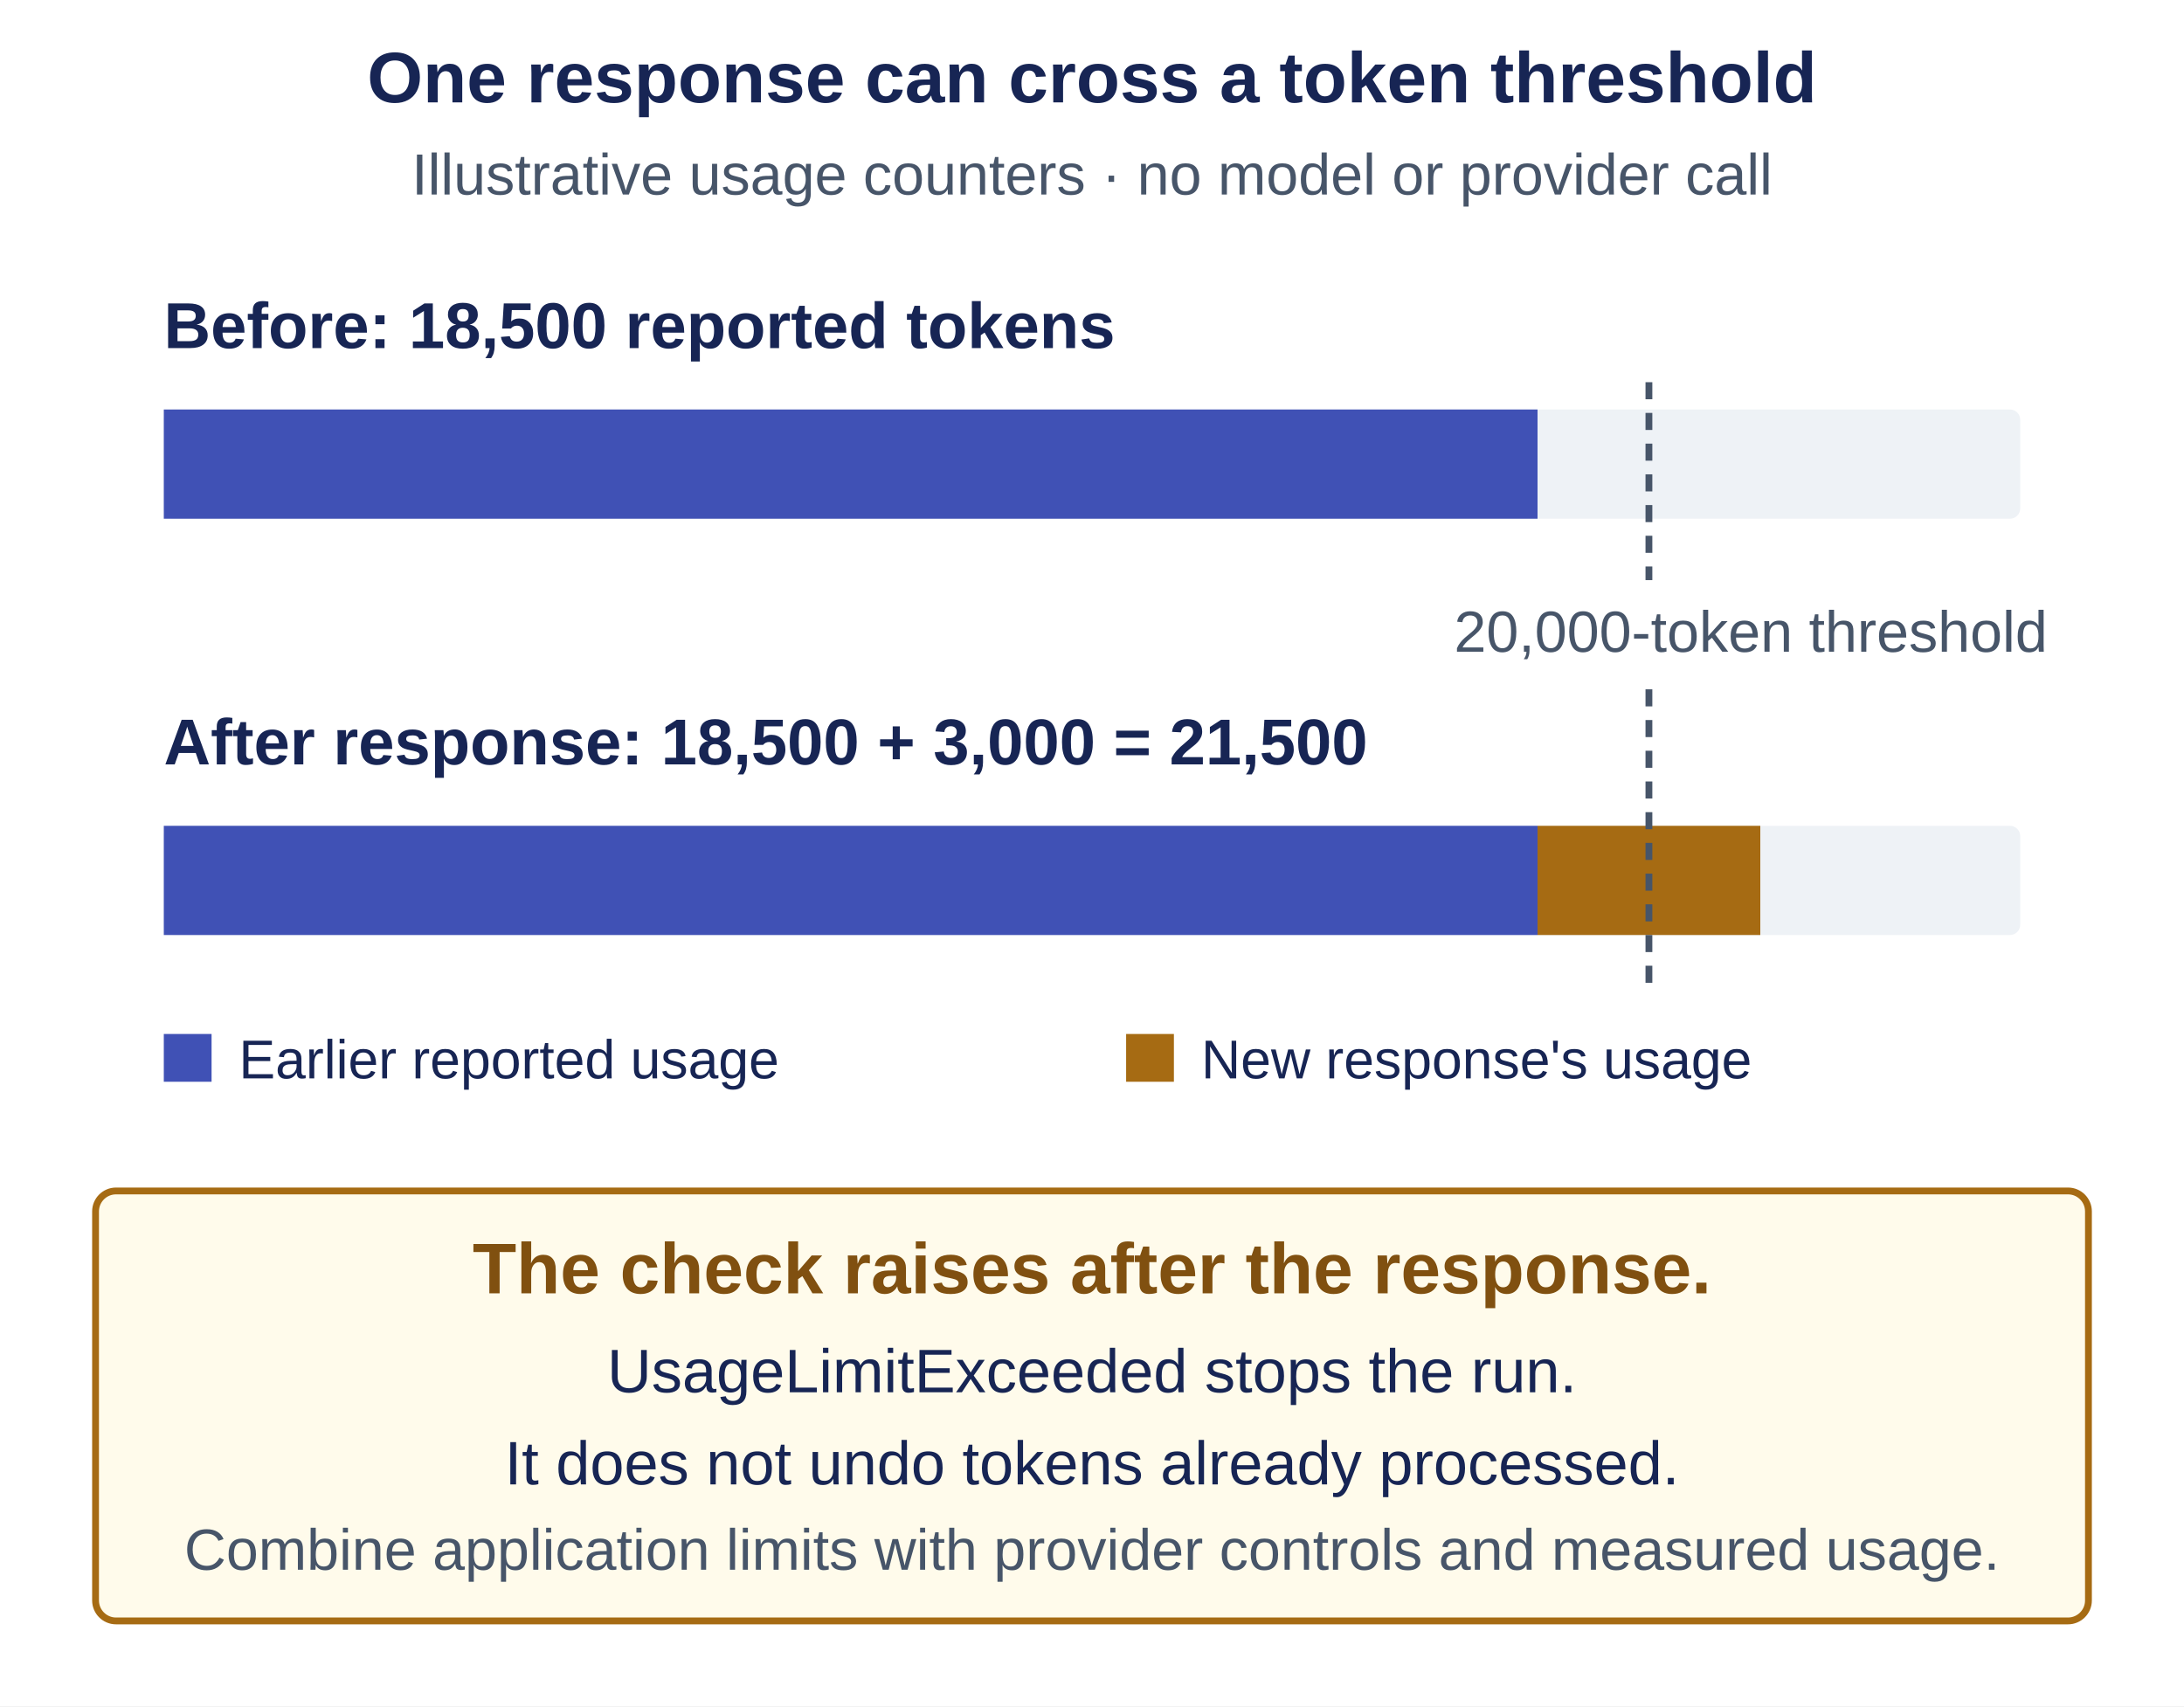
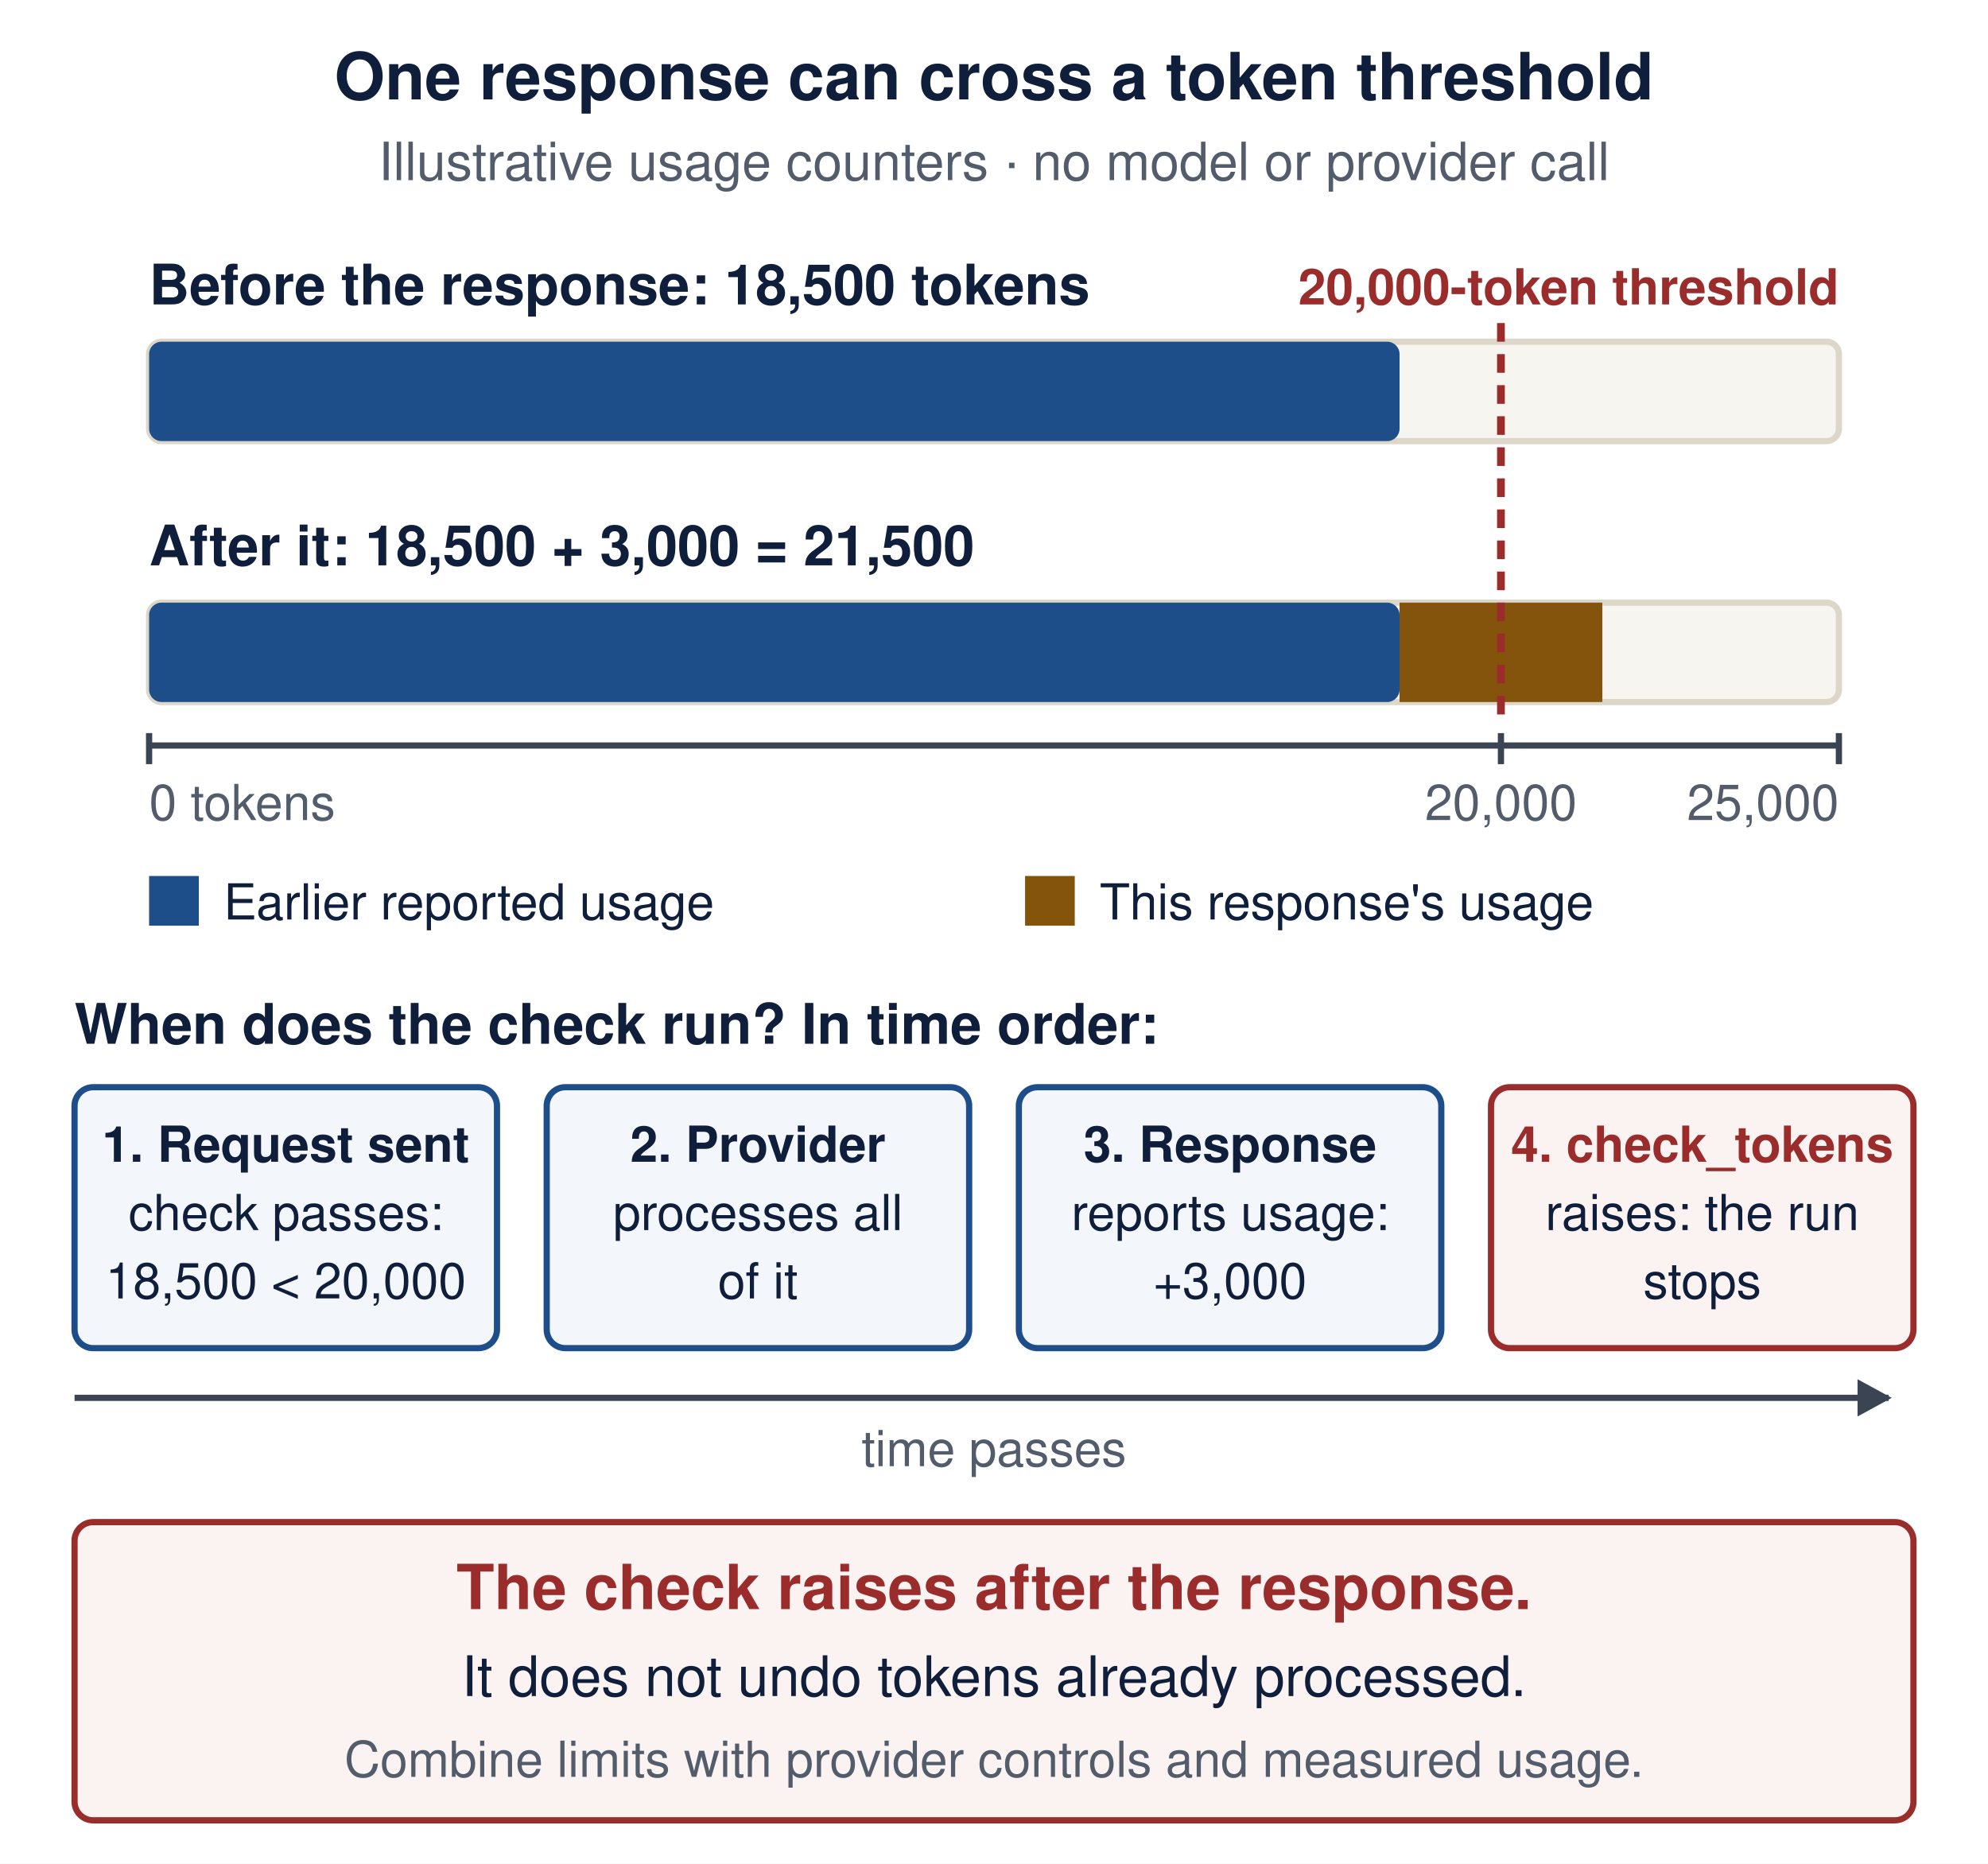
- <svg xmlns="http://www.w3.org/2000/svg" viewBox="0 0 640 500" role="img" aria-labelledby="title desc">
-   <rect width="640" height="500" fill="#fff" />
-   <g font-family="Arial, Helvetica, sans-serif" fill="#172554">
-     <text x="320" y="30" text-anchor="middle" font-size="21" font-weight="700">One response can cross a token threshold</text>
-     <text x="320" y="57" text-anchor="middle" font-size="17" fill="#475569">Illustrative usage counters · no model or provider call</text>
-     <text x="48" y="102" font-size="19" font-weight="700">Before: 18,500 reported tokens</text>
-     <g fill="#eef2f6">
-       <rect x="48" y="120" width="544" height="32" rx="3" />
-       <rect x="48" y="242" width="544" height="32" rx="3" />
+ <svg xmlns="http://www.w3.org/2000/svg" viewBox="0 0 640 600" role="img" aria-labelledby="title desc">
+   <defs>
+     <marker id="ah" markerUnits="userSpaceOnUse" markerWidth="12" markerHeight="12" refX="10" refY="6" orient="auto">
+       <path d="M0 0 L11 6 L0 12 Z" fill="#3b4453" />
+     </marker>
+   </defs>
+   <rect width="640" height="600" fill="#ffffff" />
+   <g font-family="Helvetica, Arial, 'Liberation Sans', sans-serif" fill="#0f1e3a">
+     <text x="320" y="32" text-anchor="middle" font-size="21" font-weight="700">One response can cross a token threshold</text>
+     <text x="320" y="58" text-anchor="middle" font-size="17" fill="#535c6b">Illustrative usage counters · no model or provider call</text>
+     <text x="48" y="98" font-size="18" font-weight="700">Before the response: 18,500 tokens</text>
+     <rect x="48" y="110" width="544" height="32" rx="4" fill="#f7f5ef" stroke="#ddd7ca" stroke-width="2" />
+     <rect x="48" y="110" width="402.56" height="32" rx="4" fill="#1d4e89" />
+     <text x="592" y="98" font-size="16" font-weight="700" fill="#9b2c2c" text-anchor="end">20,000-token threshold</text>
+     <text x="48" y="182" font-size="18" font-weight="700">After it: 18,500 + 3,000 = 21,500</text>
+     <rect x="48" y="194" width="544" height="32" rx="4" fill="#f7f5ef" stroke="#ddd7ca" stroke-width="2" />
+     <rect x="48" y="194" width="402.56" height="32" rx="4" fill="#1d4e89" />
+     <rect x="450.56" y="194" width="65.28" height="32" fill="#84540c" />
+     <path d="M483.2 104 V232" stroke="#9b2c2c" stroke-width="2.5" stroke-dasharray="6 4" />
+     <path d="M48 240 H592" stroke="#3b4453" stroke-width="2" />
+     <g stroke="#3b4453" stroke-width="2">
+       <path d="M48 236 V246" />
+       <path d="M483.2 236 V246" />
+       <path d="M592 236 V246" />
    </g>
-     <g fill="#4051b5">
-       <rect x="48" y="120" width="402.56" height="32" />
-       <rect x="48" y="242" width="402.56" height="32" />
+     <g font-size="16" fill="#535c6b">
+       <text x="48" y="264">0 tokens</text>
+       <text x="483.2" y="264" text-anchor="middle">20,000</text>
+       <text x="592" y="264" text-anchor="end">25,000</text>
    </g>
-     <rect x="450.56" y="242" width="65.28" height="32" fill="#a66b13" />
-     <path d="M483.2 112 V292" stroke="#475569" stroke-width="2" stroke-dasharray="5 4" />
-     <rect x="412" y="170" width="198" height="30" fill="#fff" />
-     <text x="600" y="191" text-anchor="end" font-size="17" fill="#475569">20,000-token threshold</text>
-     <text x="48" y="224" font-size="19" font-weight="700">After response: 18,500 + 3,000 = 21,500</text>
-     <rect x="48" y="303" width="14" height="14" fill="#4051b5" />
-     <text x="70" y="316" font-size="16">Earlier reported usage</text>
-     <rect x="330" y="303" width="14" height="14" fill="#a66b13" />
-     <text x="352" y="316" font-size="16">New response's usage</text>
-     <rect x="28" y="349" width="584" height="126" rx="6" fill="#fffbeb" stroke="#a66b13" stroke-width="2" />
+     <rect x="48" y="282" width="16" height="16" fill="#1d4e89" />
+     <text x="72" y="296" font-size="16">Earlier reported usage</text>
+     <rect x="330" y="282" width="16" height="16" fill="#84540c" />
+     <text x="354" y="296" font-size="16">This response's usage</text>
+     <text x="24" y="336" font-size="18" font-weight="700">When does the check run? In time order:</text>
+     <g fill="#f3f6fa" stroke="#1d4e89" stroke-width="2">
+       <rect x="24" y="350" width="136" height="84" rx="6" />
+       <rect x="176" y="350" width="136" height="84" rx="6" />
+       <rect x="328" y="350" width="136" height="84" rx="6" />
+     </g>
+     <rect x="480" y="350" width="136" height="84" rx="6" fill="#fbf3f2" stroke="#9b2c2c" stroke-width="2" />
+     <g font-size="16" text-anchor="middle">
+       <text x="92" y="374" font-weight="700">1. Request sent</text>
+       <text x="92" y="396">check passes:</text>
+       <text x="92" y="418">18,500 &lt; 20,000</text>
+       <text x="244" y="374" font-weight="700">2. Provider</text>
+       <text x="244" y="396">processes all</text>
+       <text x="244" y="418">of it</text>
+       <text x="396" y="374" font-weight="700">3. Response</text>
+       <text x="396" y="396">reports usage:</text>
+       <text x="396" y="418">+3,000</text>
+       <text x="548" y="374" font-weight="700" fill="#9b2c2c">4. check_tokens</text>
+       <text x="548" y="396">raises: the run</text>
+       <text x="548" y="418">stops</text>
+     </g>
+     <path d="M24 450 H608" stroke="#3b4453" stroke-width="2" marker-end="url(#ah)" />
+     <text x="320" y="472" font-size="16" fill="#535c6b" text-anchor="middle">time passes</text>
+     <rect x="24" y="490" width="592" height="96" rx="6" fill="#fbf3f2" stroke="#9b2c2c" stroke-width="2" />
    <g text-anchor="middle">
-       <text x="320" y="379" font-size="21" font-weight="700" fill="#805010">The check raises after the response.</text>
-       <text x="320" y="408" font-size="18">UsageLimitExceeded stops the run.</text>
-       <text x="320" y="435" font-size="18">It does not undo tokens already processed.</text>
-       <text x="320" y="460" font-size="17" fill="#475569">Combine application limits with provider controls and measured usage.</text>
+       <text x="320" y="518" font-size="20" font-weight="700" fill="#9b2c2c">The check raises after the response.</text>
+       <text x="320" y="546" font-size="18">It does not undo tokens already processed.</text>
+       <text x="320" y="572" font-size="16" fill="#535c6b">Combine limits with provider controls and measured usage.</text>
    </g>
  </g>
</svg>
